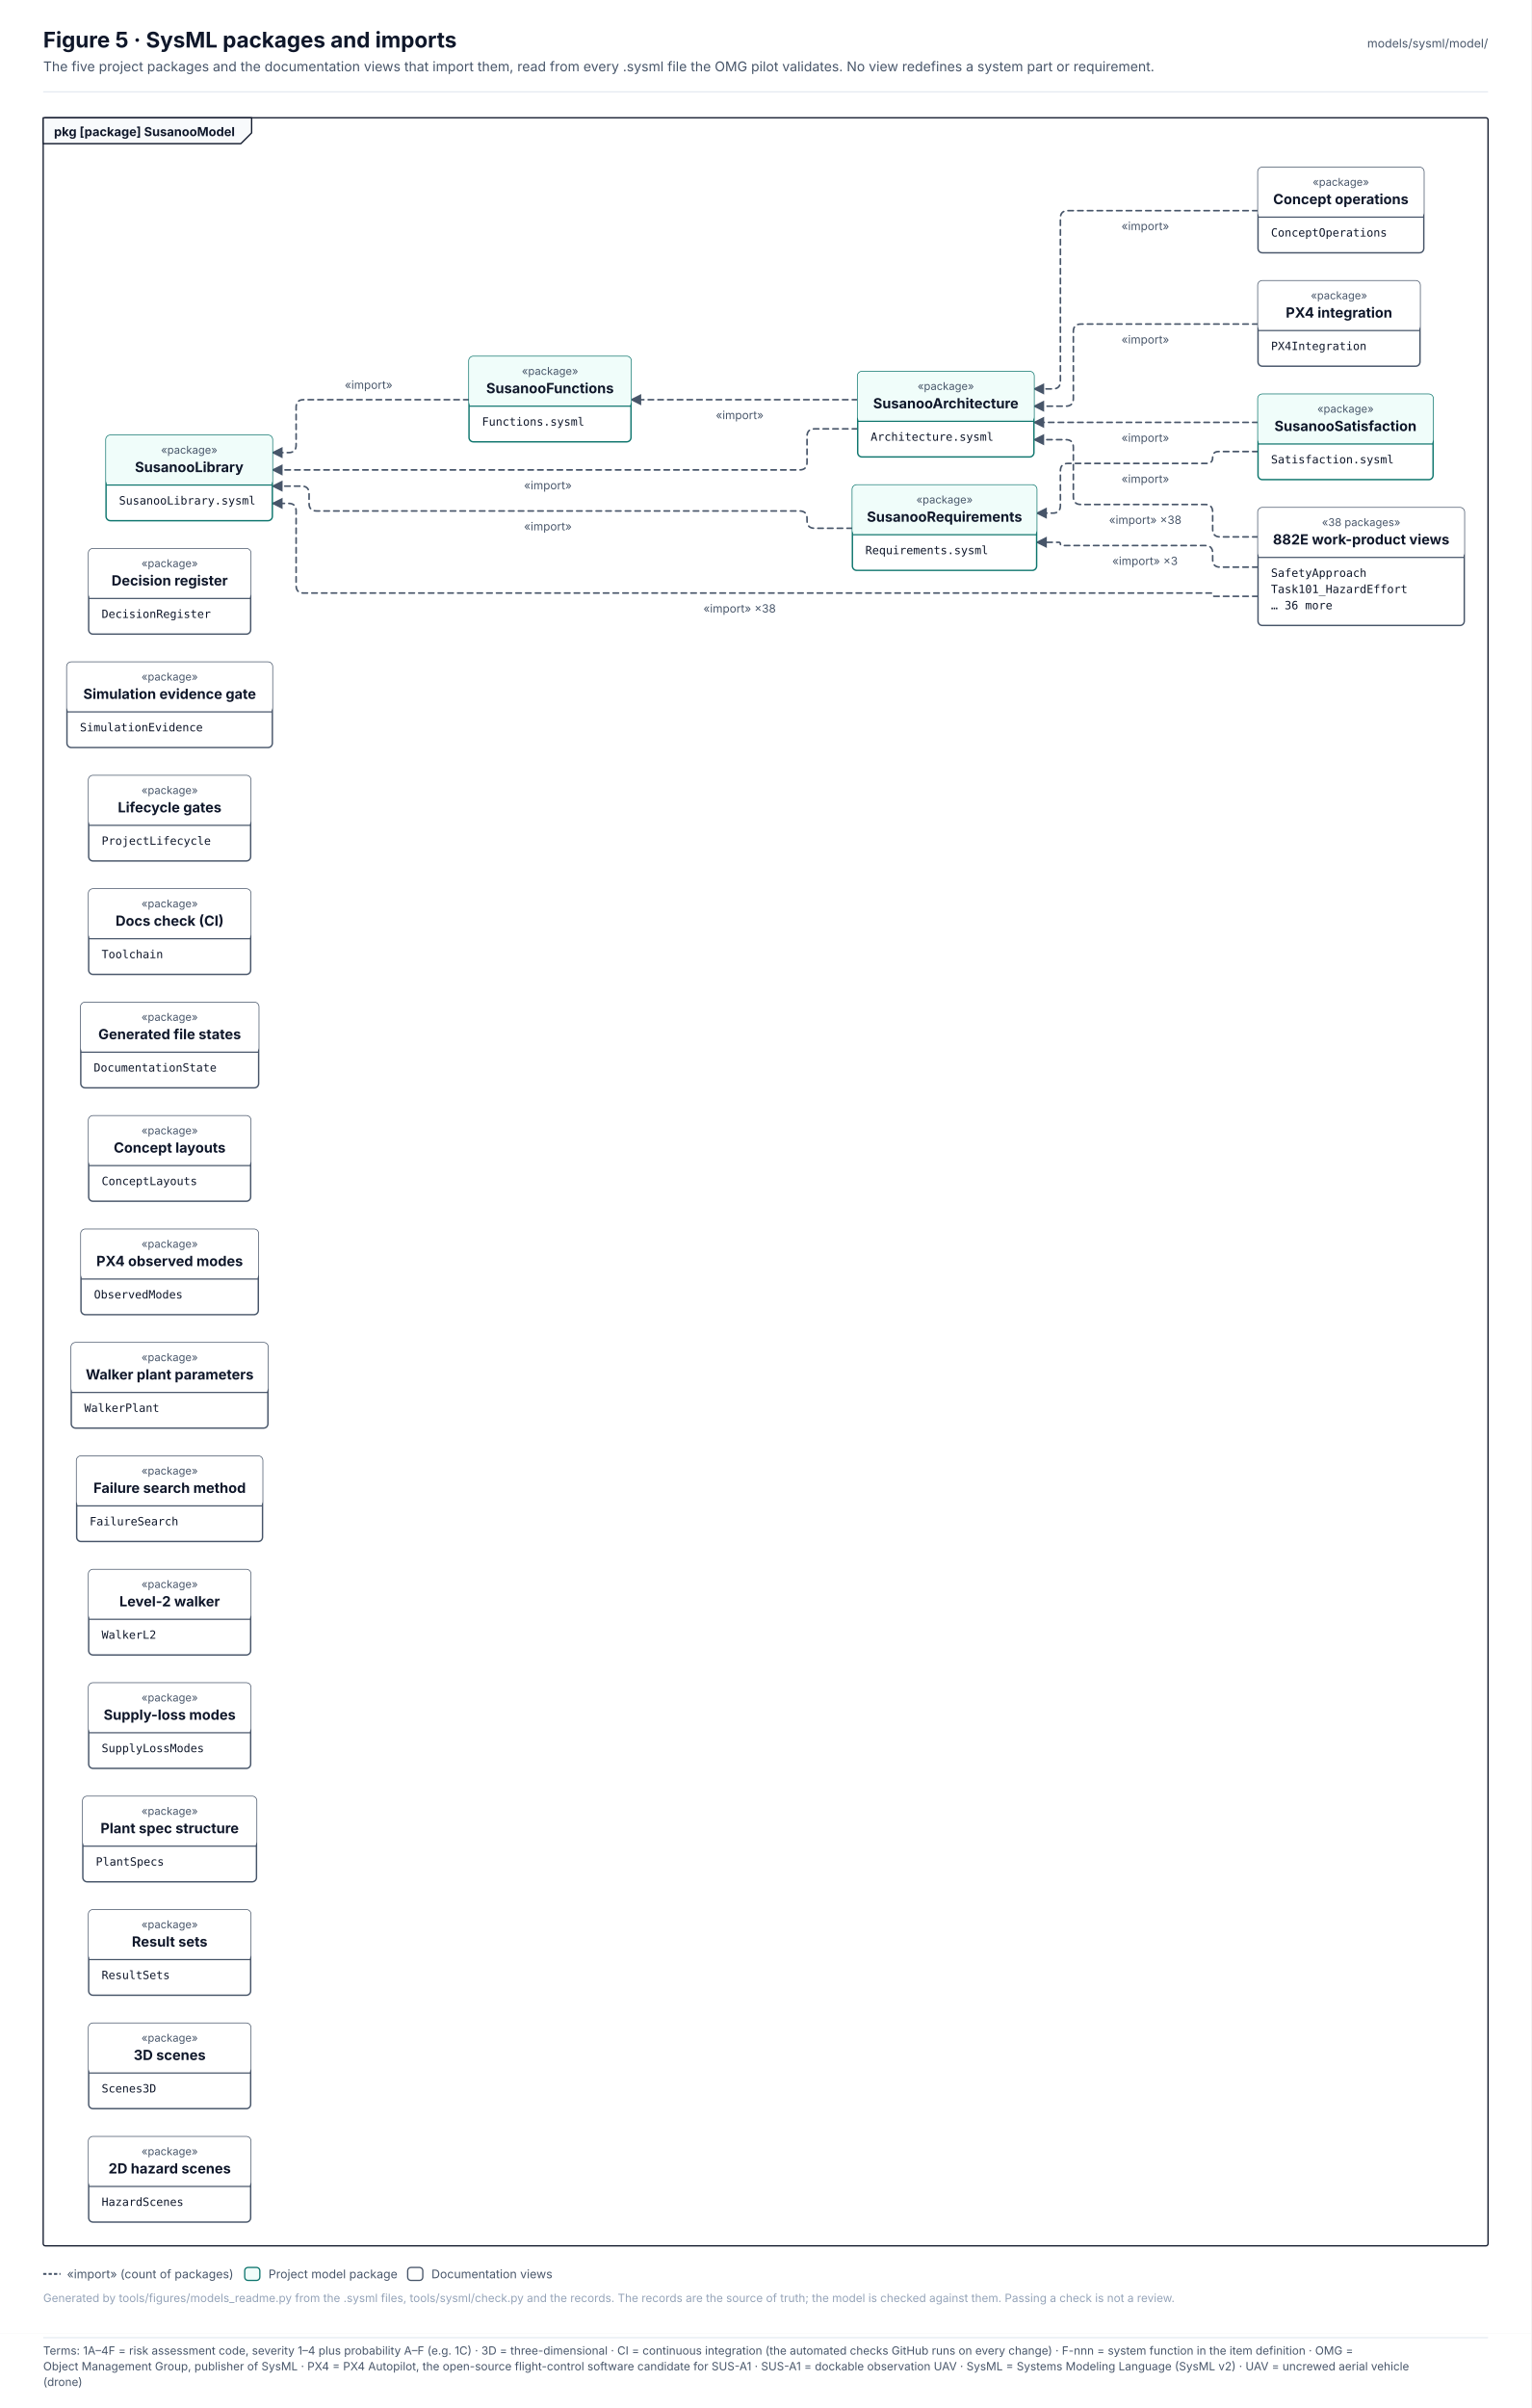
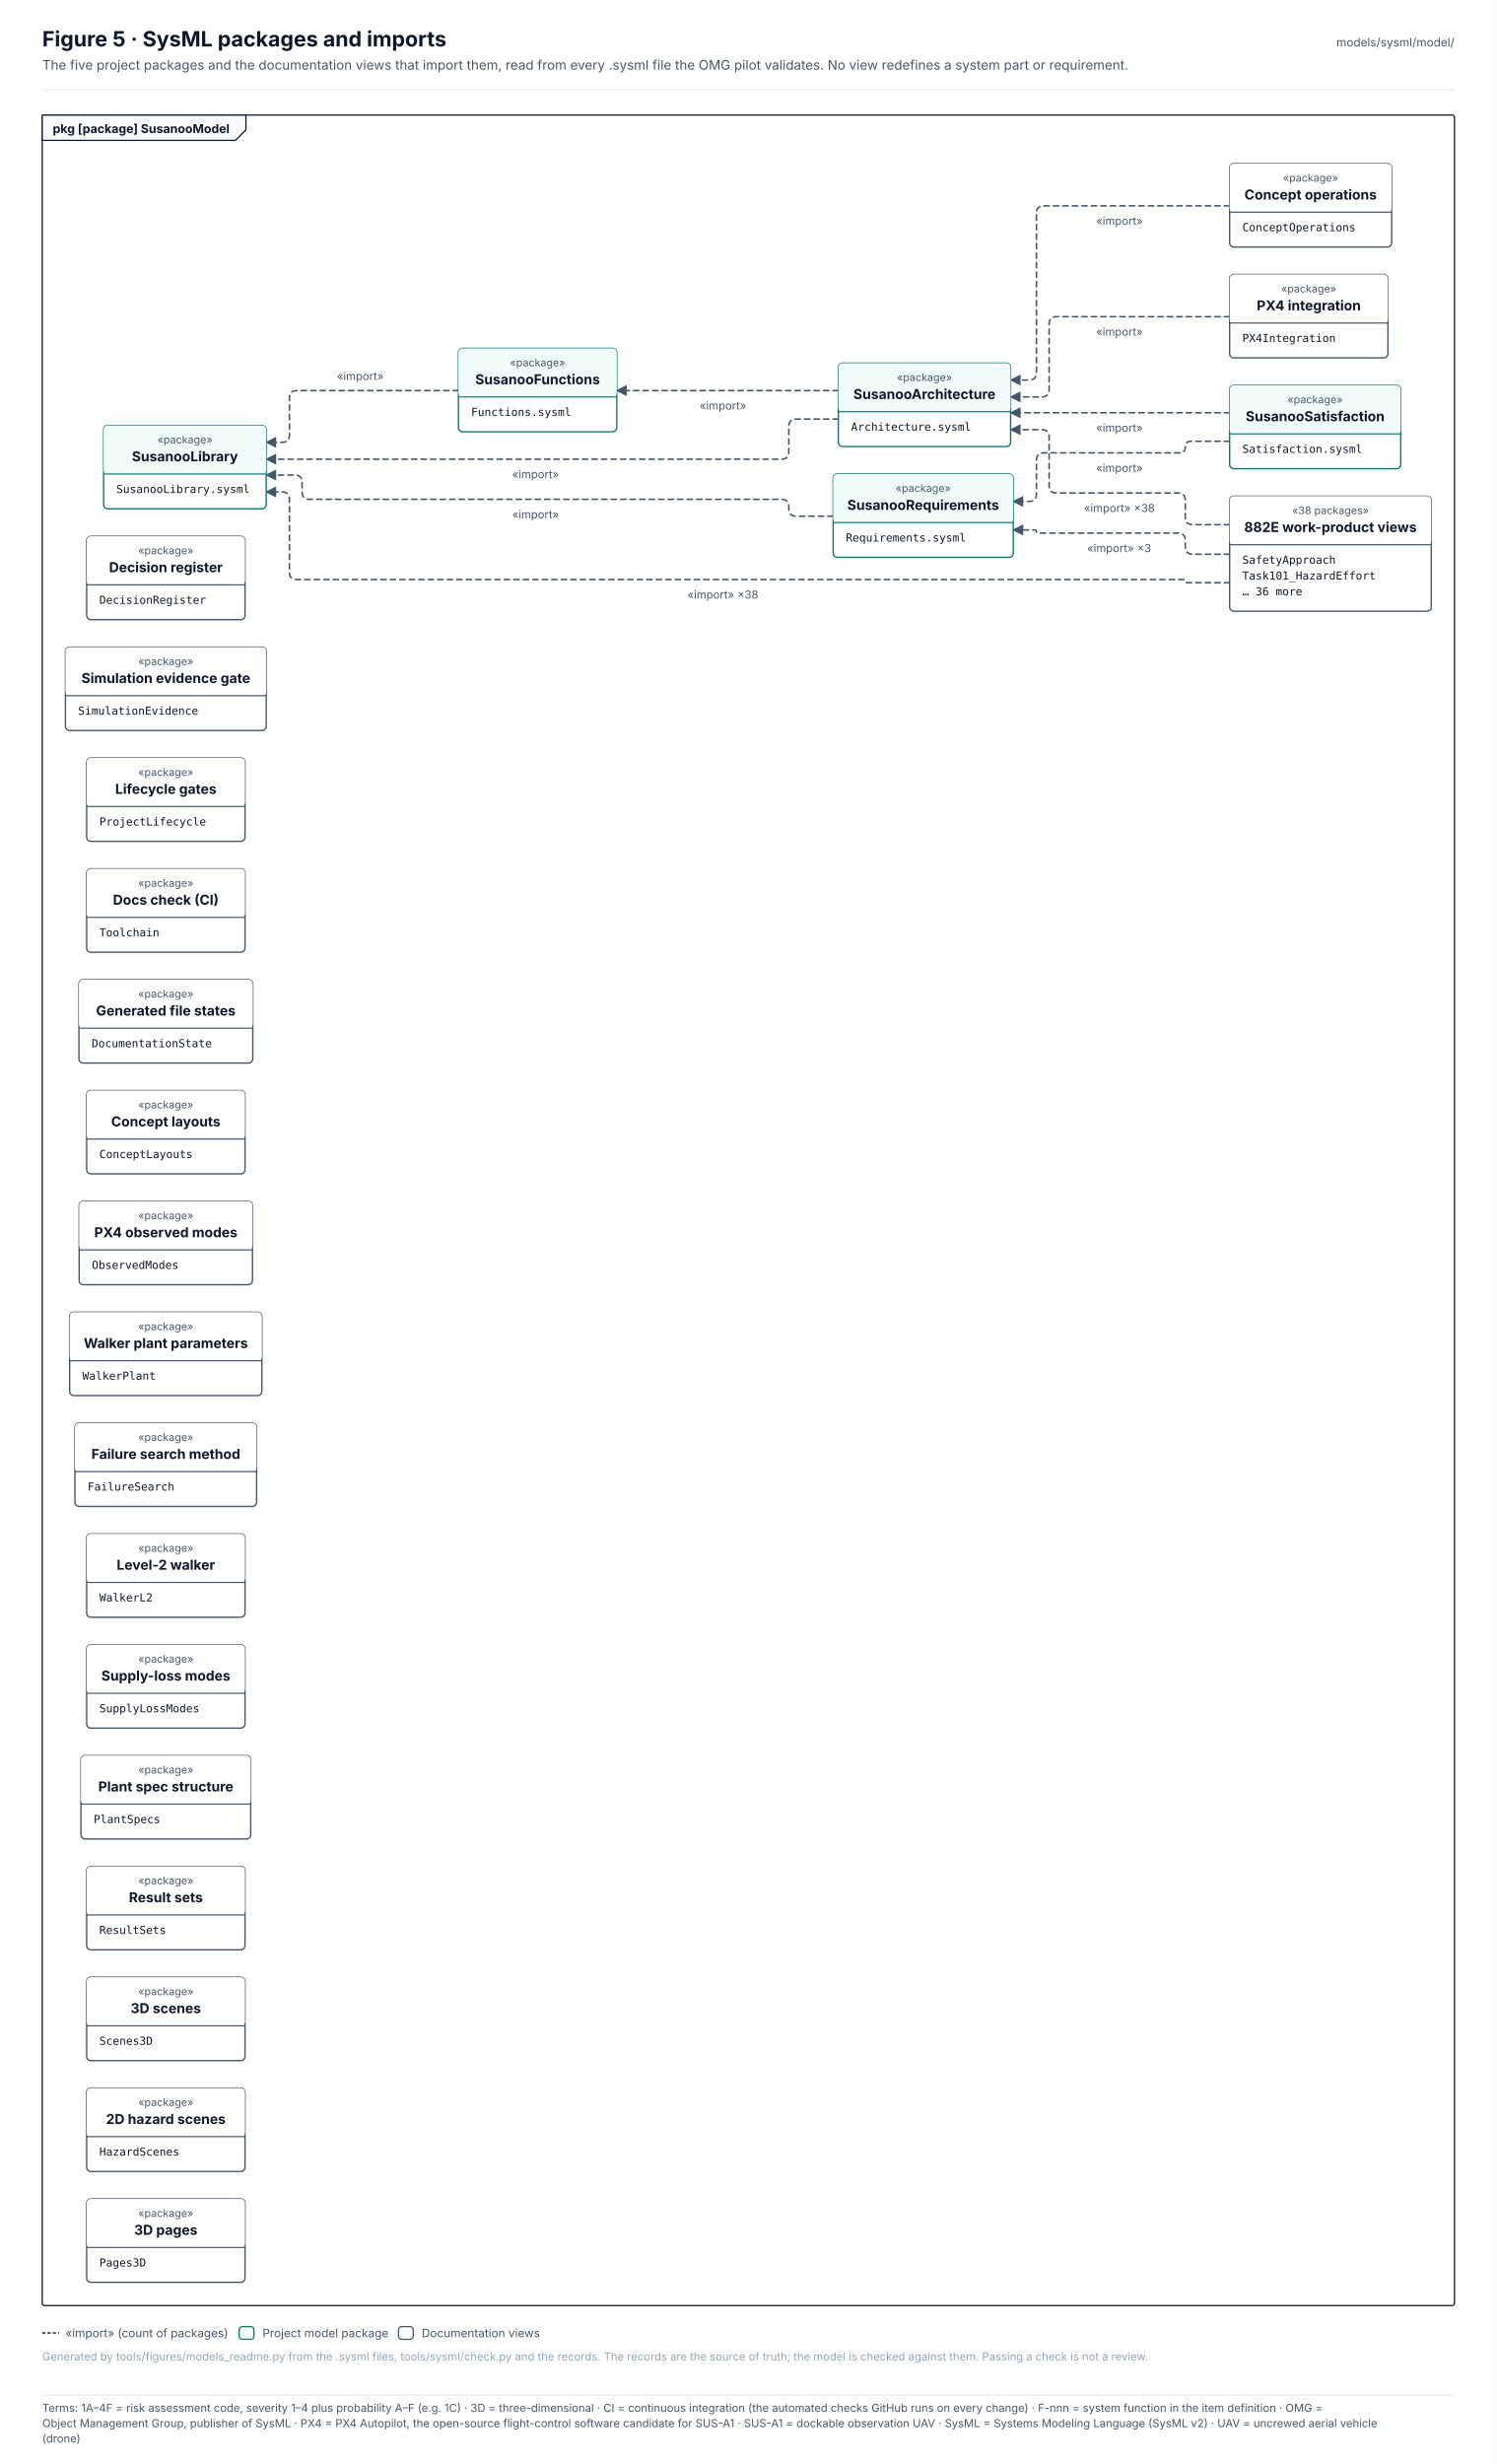
- <svg xmlns="http://www.w3.org/2000/svg" width="1417.9" height="2229.1" viewBox="0 0 1417.9 2229.1" font-family="Inter, 'Segoe UI', Helvetica, Arial, sans-serif" role="img">
+ <svg xmlns="http://www.w3.org/2000/svg" width="1417.9" height="2334.1" viewBox="0 0 1417.9 2334.1" font-family="Inter, 'Segoe UI', Helvetica, Arial, sans-serif" role="img">
  <defs>
    <pattern id="hatch" patternUnits="userSpaceOnUse" width="6" height="6" patternTransform="rotate(45)">
      <rect width="6" height="6" fill="#F1F5F9" />
      <line x1="0" y1="0" x2="0" y2="6" stroke="#E2E8F0" stroke-width="2" />
    </pattern>
    <marker id="arr-ink" viewBox="0 0 10 10" refX="9" refY="5" markerWidth="7" markerHeight="7" orient="auto-start-reverse">
      <path d="M0 0 L10 5 L0 10 z" fill="#475569" />
    </marker>
    <marker id="dia-ink" viewBox="0 0 16 10" refX="15" refY="5" markerWidth="12" markerHeight="8" orient="auto-start-reverse">
      <path d="M1 5 L8 1 L15 5 L8 9 z" fill="#475569" />
    </marker>
    <marker id="tri-ink" viewBox="0 0 12 12" refX="11" refY="6" markerWidth="10" markerHeight="10" orient="auto-start-reverse">
      <path d="M1 1 L11 6 L1 11 z" fill="#FFFFFF" stroke="#475569" stroke-width="1.2" />
    </marker>
    <marker id="arr-system" viewBox="0 0 10 10" refX="9" refY="5" markerWidth="7" markerHeight="7" orient="auto-start-reverse">
      <path d="M0 0 L10 5 L0 10 z" fill="#4F46E5" />
    </marker>
    <marker id="dia-system" viewBox="0 0 16 10" refX="15" refY="5" markerWidth="12" markerHeight="8" orient="auto-start-reverse">
      <path d="M1 5 L8 1 L15 5 L8 9 z" fill="#4F46E5" />
    </marker>
    <marker id="tri-system" viewBox="0 0 12 12" refX="11" refY="6" markerWidth="10" markerHeight="10" orient="auto-start-reverse">
      <path d="M1 1 L11 6 L1 11 z" fill="#FFFFFF" stroke="#4F46E5" stroke-width="1.2" />
    </marker>
    <marker id="arr-software" viewBox="0 0 10 10" refX="9" refY="5" markerWidth="7" markerHeight="7" orient="auto-start-reverse">
      <path d="M0 0 L10 5 L0 10 z" fill="#0F766E" />
    </marker>
    <marker id="dia-software" viewBox="0 0 16 10" refX="15" refY="5" markerWidth="12" markerHeight="8" orient="auto-start-reverse">
      <path d="M1 5 L8 1 L15 5 L8 9 z" fill="#0F766E" />
    </marker>
    <marker id="tri-software" viewBox="0 0 12 12" refX="11" refY="6" markerWidth="10" markerHeight="10" orient="auto-start-reverse">
      <path d="M1 1 L11 6 L1 11 z" fill="#FFFFFF" stroke="#0F766E" stroke-width="1.2" />
    </marker>
    <marker id="arr-safety" viewBox="0 0 10 10" refX="9" refY="5" markerWidth="7" markerHeight="7" orient="auto-start-reverse">
      <path d="M0 0 L10 5 L0 10 z" fill="#C2410C" />
    </marker>
    <marker id="dia-safety" viewBox="0 0 16 10" refX="15" refY="5" markerWidth="12" markerHeight="8" orient="auto-start-reverse">
      <path d="M1 5 L8 1 L15 5 L8 9 z" fill="#C2410C" />
    </marker>
    <marker id="tri-safety" viewBox="0 0 12 12" refX="11" refY="6" markerWidth="10" markerHeight="10" orient="auto-start-reverse">
      <path d="M1 1 L11 6 L1 11 z" fill="#FFFFFF" stroke="#C2410C" stroke-width="1.2" />
    </marker>
    <marker id="arr-interface" viewBox="0 0 10 10" refX="9" refY="5" markerWidth="7" markerHeight="7" orient="auto-start-reverse">
      <path d="M0 0 L10 5 L0 10 z" fill="#7C3AED" />
    </marker>
    <marker id="dia-interface" viewBox="0 0 16 10" refX="15" refY="5" markerWidth="12" markerHeight="8" orient="auto-start-reverse">
      <path d="M1 5 L8 1 L15 5 L8 9 z" fill="#7C3AED" />
    </marker>
    <marker id="tri-interface" viewBox="0 0 12 12" refX="11" refY="6" markerWidth="10" markerHeight="10" orient="auto-start-reverse">
      <path d="M1 1 L11 6 L1 11 z" fill="#FFFFFF" stroke="#7C3AED" stroke-width="1.2" />
    </marker>
    <marker id="arr-external" viewBox="0 0 10 10" refX="9" refY="5" markerWidth="7" markerHeight="7" orient="auto-start-reverse">
      <path d="M0 0 L10 5 L0 10 z" fill="#64748B" />
    </marker>
    <marker id="dia-external" viewBox="0 0 16 10" refX="15" refY="5" markerWidth="12" markerHeight="8" orient="auto-start-reverse">
      <path d="M1 5 L8 1 L15 5 L8 9 z" fill="#64748B" />
    </marker>
    <marker id="tri-external" viewBox="0 0 12 12" refX="11" refY="6" markerWidth="10" markerHeight="10" orient="auto-start-reverse">
      <path d="M1 1 L11 6 L1 11 z" fill="#FFFFFF" stroke="#64748B" stroke-width="1.2" />
    </marker>
    <marker id="arr-work" viewBox="0 0 10 10" refX="9" refY="5" markerWidth="7" markerHeight="7" orient="auto-start-reverse">
      <path d="M0 0 L10 5 L0 10 z" fill="#475569" />
    </marker>
    <marker id="dia-work" viewBox="0 0 16 10" refX="15" refY="5" markerWidth="12" markerHeight="8" orient="auto-start-reverse">
      <path d="M1 5 L8 1 L15 5 L8 9 z" fill="#475569" />
    </marker>
    <marker id="tri-work" viewBox="0 0 12 12" refX="11" refY="6" markerWidth="10" markerHeight="10" orient="auto-start-reverse">
      <path d="M1 1 L11 6 L1 11 z" fill="#FFFFFF" stroke="#475569" stroke-width="1.2" />
    </marker>
    <marker id="arr-muted" viewBox="0 0 10 10" refX="9" refY="5" markerWidth="7" markerHeight="7" orient="auto-start-reverse">
      <path d="M0 0 L10 5 L0 10 z" fill="#94A3B8" />
    </marker>
    <marker id="dia-muted" viewBox="0 0 16 10" refX="15" refY="5" markerWidth="12" markerHeight="8" orient="auto-start-reverse">
      <path d="M1 5 L8 1 L15 5 L8 9 z" fill="#94A3B8" />
    </marker>
    <marker id="tri-muted" viewBox="0 0 12 12" refX="11" refY="6" markerWidth="10" markerHeight="10" orient="auto-start-reverse">
      <path d="M1 1 L11 6 L1 11 z" fill="#FFFFFF" stroke="#94A3B8" stroke-width="1.2" />
    </marker>
    <marker id="arr-current" viewBox="0 0 10 10" refX="9" refY="5" markerWidth="7" markerHeight="7" orient="auto-start-reverse">
      <path d="M0 0 L10 5 L0 10 z" fill="#0F172A" />
    </marker>
    <marker id="dia-current" viewBox="0 0 16 10" refX="15" refY="5" markerWidth="12" markerHeight="8" orient="auto-start-reverse">
      <path d="M1 5 L8 1 L15 5 L8 9 z" fill="#0F172A" />
    </marker>
    <marker id="tri-current" viewBox="0 0 12 12" refX="11" refY="6" markerWidth="10" markerHeight="10" orient="auto-start-reverse">
      <path d="M1 1 L11 6 L1 11 z" fill="#FFFFFF" stroke="#0F172A" stroke-width="1.2" />
    </marker>
    <marker id="arr-ok" viewBox="0 0 10 10" refX="9" refY="5" markerWidth="7" markerHeight="7" orient="auto-start-reverse">
      <path d="M0 0 L10 5 L0 10 z" fill="#2E9E6A" />
    </marker>
    <marker id="dia-ok" viewBox="0 0 16 10" refX="15" refY="5" markerWidth="12" markerHeight="8" orient="auto-start-reverse">
      <path d="M1 5 L8 1 L15 5 L8 9 z" fill="#2E9E6A" />
    </marker>
    <marker id="tri-ok" viewBox="0 0 12 12" refX="11" refY="6" markerWidth="10" markerHeight="10" orient="auto-start-reverse">
      <path d="M1 1 L11 6 L1 11 z" fill="#FFFFFF" stroke="#2E9E6A" stroke-width="1.2" />
    </marker>
    <marker id="arr-amber" viewBox="0 0 10 10" refX="9" refY="5" markerWidth="7" markerHeight="7" orient="auto-start-reverse">
      <path d="M0 0 L10 5 L0 10 z" fill="#D97706" />
    </marker>
    <marker id="dia-amber" viewBox="0 0 16 10" refX="15" refY="5" markerWidth="12" markerHeight="8" orient="auto-start-reverse">
      <path d="M1 5 L8 1 L15 5 L8 9 z" fill="#D97706" />
    </marker>
    <marker id="tri-amber" viewBox="0 0 12 12" refX="11" refY="6" markerWidth="10" markerHeight="10" orient="auto-start-reverse">
      <path d="M1 1 L11 6 L1 11 z" fill="#FFFFFF" stroke="#D97706" stroke-width="1.2" />
    </marker>
    <marker id="arr-red" viewBox="0 0 10 10" refX="9" refY="5" markerWidth="7" markerHeight="7" orient="auto-start-reverse">
      <path d="M0 0 L10 5 L0 10 z" fill="#D2553F" />
    </marker>
    <marker id="dia-red" viewBox="0 0 16 10" refX="15" refY="5" markerWidth="12" markerHeight="8" orient="auto-start-reverse">
      <path d="M1 5 L8 1 L15 5 L8 9 z" fill="#D2553F" />
    </marker>
    <marker id="tri-red" viewBox="0 0 12 12" refX="11" refY="6" markerWidth="10" markerHeight="10" orient="auto-start-reverse">
      <path d="M1 1 L11 6 L1 11 z" fill="#FFFFFF" stroke="#D2553F" stroke-width="1.2" />
    </marker>
  </defs>
-   <rect x="0" y="0" width="1417.9" height="2160" rx="0" fill="#FFFFFF" stroke="none" stroke-width="0" />
+   <rect x="0" y="0" width="1417.9" height="2265" rx="0" fill="#FFFFFF" stroke="none" stroke-width="0" />
  <text x="40" y="44" font-size="20" fill="#0F172A" font-weight="700">Figure 5 · SysML packages and imports</text>
  <text x="40" y="66" font-size="12.5" fill="#475569">The five project packages and the documentation views that import them, read from every .sysml file the OMG pilot validates. No view redefines a system part or requirement.</text>
  <text x="1377.9" y="44" font-size="11" fill="#475569" text-anchor="end">models/sysml/model/</text>
  <line x1="40" y1="85" x2="1377.9" y2="85" stroke="#E2E8F0" stroke-width="1" />
-   <rect x="40" y="109" width="1337.9" height="1970" rx="2" fill="none" stroke="#0F172A" stroke-width="1.2" />
+   <rect x="40" y="109" width="1337.9" height="2075" rx="2" fill="none" stroke="#0F172A" stroke-width="1.2" />
  <path d="M40 109 L233 109 L233 123 L223 133 L40 133 Z" stroke="#0F172A" stroke-width="1.2" fill="#F8FAFC" stroke-linejoin="round" stroke-linecap="round" />
  <text x="50" y="126" font-size="11.5" fill="#0F172A" font-weight="700">pkg [package] SusanooModel</text>
  <g transform="translate(56 149)">
    <path d="M378.3 221 L225.2 221 Q218.2 221 218.2 228 L218.2 263 Q218.2 270 211.2 270 L196.2 270" stroke="#475569" stroke-width="1.5" fill="none" stroke-dasharray="5 4" stroke-linejoin="round" stroke-linecap="round" marker-end="url(#arr-ink)" />
    <path d="M738.2 221 L528.3 221" stroke="#475569" stroke-width="1.5" fill="none" stroke-dasharray="5 4" stroke-linejoin="round" stroke-linecap="round" marker-end="url(#arr-ink)" />
    <path d="M738.2 248 L698.3 248 Q691.3 248 691.3 255 L691.3 279 Q691.3 286 684.3 286 L196.2 286" stroke="#475569" stroke-width="1.5" fill="none" stroke-dasharray="5 4" stroke-linejoin="round" stroke-linecap="round" marker-end="url(#arr-ink)" />
    <path d="M733.3 340 L698.3 340 Q691.3 340 691.3 333 L691.3 331 Q691.3 324 684.3 324 L237.2 324 Q230.2 324 230.2 317 L230.2 308 Q230.2 301 223.2 301 L196.2 301" stroke="#475569" stroke-width="1.5" fill="none" stroke-dasharray="5 4" stroke-linejoin="round" stroke-linecap="round" marker-end="url(#arr-ink)" />
    <path d="M1108.9 242 L901.4 242" stroke="#475569" stroke-width="1.5" fill="none" stroke-dasharray="5 4" stroke-linejoin="round" stroke-linecap="round" marker-end="url(#arr-ink)" />
    <path d="M1108.9 269 L1072.4 269 Q1066.9 269 1066.9 274.5 L1066.9 274.5 Q1066.9 280 1061.4 280 L932.9 280 Q925.9 280 925.9 287 L925.9 319 Q925.9 326 918.9 326 L903.9 326" stroke="#475569" stroke-width="1.5" fill="none" stroke-dasharray="5 4" stroke-linejoin="round" stroke-linecap="round" marker-end="url(#arr-ink)" />
    <path d="M1108.9 46 L932.9 46 Q925.9 46 925.9 53 L925.9 204 Q925.9 211 918.9 211 L901.4 211" stroke="#475569" stroke-width="1.5" fill="none" stroke-dasharray="5 4" stroke-linejoin="round" stroke-linecap="round" marker-end="url(#arr-ink)" />
    <path d="M1108.9 151 L944.9 151 Q937.9 151 937.9 158 L937.9 220 Q937.9 227 930.9 227 L901.4 227" stroke="#475569" stroke-width="1.5" fill="none" stroke-dasharray="5 4" stroke-linejoin="round" stroke-linecap="round" marker-end="url(#arr-ink)" />
    <path d="M1108.9 348 L1073.9 348 Q1066.9 348 1066.9 341 L1066.9 325 Q1066.9 318 1059.9 318 L944.9 318 Q937.9 318 937.9 311 L937.9 265 Q937.9 258 930.9 258 L901.4 258" stroke="#475569" stroke-width="1.5" fill="none" stroke-dasharray="5 4" stroke-linejoin="round" stroke-linecap="round" marker-end="url(#arr-ink)" />
    <path d="M1108.9 403 L1068.4 403 Q1066.9 403 1066.9 401.5 L1066.9 401.5 Q1066.9 400 1065.4 400 L225.2 400 Q218.2 400 218.2 393 L218.2 324 Q218.2 317 211.2 317 L196.2 317" stroke="#475569" stroke-width="1.5" fill="none" stroke-dasharray="5 4" stroke-linejoin="round" stroke-linecap="round" marker-end="url(#arr-ink)" />
    <path d="M1108.9 376 L1073.9 376 Q1066.9 376 1066.9 369 L1066.9 363 Q1066.9 356 1059.9 356 L927.4 356 Q925.9 356 925.9 354.5 L925.9 354.5 Q925.9 353 924.4 353 L903.9 353" stroke="#475569" stroke-width="1.5" fill="none" stroke-dasharray="5 4" stroke-linejoin="round" stroke-linecap="round" marker-end="url(#arr-ink)" />
    <rect x="42.2" y="254" width="154" height="79" rx="4" fill="#FFFFFF" stroke="#0F766E" stroke-width="1.3" />
    <rect x="42.2" y="254" width="154" height="46" rx="4" fill="#F0FDFA" stroke="none" stroke-width="0" />
    <line x1="42.2" y1="300" x2="196.2" y2="300" stroke="#0F766E" stroke-width="1.1" />
    <text x="119.2" y="271" font-size="10" fill="#475569" text-anchor="middle">«package»</text>
    <text x="119.2" y="288" font-size="13" fill="#0F172A" font-weight="700" text-anchor="middle">SusanooLibrary</text>
    <text x="54.2" y="318" font-size="10.5" fill="#0F172A" font-family="'JetBrains Mono', 'SFMono-Regular', Menlo, Consolas, monospace">SusanooLibrary.sysml</text>
    <rect x="378.3" y="181" width="150" height="79" rx="4" fill="#FFFFFF" stroke="#0F766E" stroke-width="1.3" />
    <rect x="378.3" y="181" width="150" height="46" rx="4" fill="#F0FDFA" stroke="none" stroke-width="0" />
    <line x1="378.3" y1="227" x2="528.3" y2="227" stroke="#0F766E" stroke-width="1.1" />
    <text x="453.3" y="198" font-size="10" fill="#475569" text-anchor="middle">«package»</text>
    <text x="453.3" y="215" font-size="13" fill="#0F172A" font-weight="700" text-anchor="middle">SusanooFunctions</text>
    <text x="390.3" y="245" font-size="10.5" fill="#0F172A" font-family="'JetBrains Mono', 'SFMono-Regular', Menlo, Consolas, monospace">Functions.sysml</text>
    <rect x="738.2" y="195" width="163.2" height="79" rx="4" fill="#FFFFFF" stroke="#0F766E" stroke-width="1.3" />
    <rect x="738.2" y="195" width="163.2" height="46" rx="4" fill="#F0FDFA" stroke="none" stroke-width="0" />
    <line x1="738.2" y1="241" x2="901.4" y2="241" stroke="#0F766E" stroke-width="1.1" />
    <text x="819.8" y="212" font-size="10" fill="#475569" text-anchor="middle">«package»</text>
    <text x="819.8" y="229" font-size="13" fill="#0F172A" font-weight="700" text-anchor="middle">SusanooArchitecture</text>
    <text x="750.2" y="259" font-size="10.5" fill="#0F172A" font-family="'JetBrains Mono', 'SFMono-Regular', Menlo, Consolas, monospace">Architecture.sysml</text>
    <rect x="733.3" y="300" width="170.6" height="79" rx="4" fill="#FFFFFF" stroke="#0F766E" stroke-width="1.3" />
    <rect x="733.3" y="300" width="170.6" height="46" rx="4" fill="#F0FDFA" stroke="none" stroke-width="0" />
    <line x1="733.3" y1="346" x2="903.9" y2="346" stroke="#0F766E" stroke-width="1.1" />
    <text x="818.6" y="317" font-size="10" fill="#475569" text-anchor="middle">«package»</text>
    <text x="818.6" y="334" font-size="13" fill="#0F172A" font-weight="700" text-anchor="middle">SusanooRequirements</text>
    <text x="745.3" y="364" font-size="10.5" fill="#0F172A" font-family="'JetBrains Mono', 'SFMono-Regular', Menlo, Consolas, monospace">Requirements.sysml</text>
    <rect x="1108.9" y="216" width="162.1" height="79" rx="4" fill="#FFFFFF" stroke="#0F766E" stroke-width="1.3" />
    <rect x="1108.9" y="216" width="162.1" height="46" rx="4" fill="#F0FDFA" stroke="none" stroke-width="0" />
    <line x1="1108.9" y1="262" x2="1271" y2="262" stroke="#0F766E" stroke-width="1.1" />
    <text x="1189.9" y="233" font-size="10" fill="#475569" text-anchor="middle">«package»</text>
    <text x="1189.9" y="250" font-size="13" fill="#0F172A" font-weight="700" text-anchor="middle">SusanooSatisfaction</text>
    <text x="1120.9" y="280" font-size="10.5" fill="#0F172A" font-family="'JetBrains Mono', 'SFMono-Regular', Menlo, Consolas, monospace">Satisfaction.sysml</text>
    <rect x="1108.9" y="6" width="153.5" height="79" rx="4" fill="#FFFFFF" stroke="#475569" stroke-width="1.3" />
    <rect x="1108.9" y="6" width="153.5" height="46" rx="4" fill="#FFFFFF" stroke="none" stroke-width="0" />
    <line x1="1108.9" y1="52" x2="1262.4" y2="52" stroke="#475569" stroke-width="1.1" />
    <text x="1185.6" y="23" font-size="10" fill="#475569" text-anchor="middle">«package»</text>
    <text x="1185.6" y="40" font-size="13" fill="#0F172A" font-weight="700" text-anchor="middle">Concept operations</text>
    <text x="1120.9" y="70" font-size="10.5" fill="#0F172A" font-family="'JetBrains Mono', 'SFMono-Regular', Menlo, Consolas, monospace">ConceptOperations</text>
    <rect x="1108.9" y="111" width="150" height="79" rx="4" fill="#FFFFFF" stroke="#475569" stroke-width="1.3" />
    <rect x="1108.9" y="111" width="150" height="46" rx="4" fill="#FFFFFF" stroke="none" stroke-width="0" />
    <line x1="1108.9" y1="157" x2="1258.9" y2="157" stroke="#475569" stroke-width="1.1" />
    <text x="1183.9" y="128" font-size="10" fill="#475569" text-anchor="middle">«package»</text>
    <text x="1183.9" y="145" font-size="13" fill="#0F172A" font-weight="700" text-anchor="middle">PX4 integration</text>
    <text x="1120.9" y="175" font-size="10.5" fill="#0F172A" font-family="'JetBrains Mono', 'SFMono-Regular', Menlo, Consolas, monospace">PX4Integration</text>
    <rect x="26.1" y="359" width="150" height="79" rx="4" fill="#FFFFFF" stroke="#475569" stroke-width="1.3" />
    <rect x="26.1" y="359" width="150" height="46" rx="4" fill="#FFFFFF" stroke="none" stroke-width="0" />
    <line x1="26.1" y1="405" x2="176.1" y2="405" stroke="#475569" stroke-width="1.1" />
    <text x="101.1" y="376" font-size="10" fill="#475569" text-anchor="middle">«package»</text>
    <text x="101.1" y="393" font-size="13" fill="#0F172A" font-weight="700" text-anchor="middle">Decision register</text>
    <text x="38.1" y="423" font-size="10.5" fill="#0F172A" font-family="'JetBrains Mono', 'SFMono-Regular', Menlo, Consolas, monospace">DecisionRegister</text>
    <rect x="6" y="464" width="190.2" height="79" rx="4" fill="#FFFFFF" stroke="#475569" stroke-width="1.3" />
    <rect x="6" y="464" width="190.2" height="46" rx="4" fill="#FFFFFF" stroke="none" stroke-width="0" />
    <line x1="6" y1="510" x2="196.2" y2="510" stroke="#475569" stroke-width="1.1" />
    <text x="101.1" y="481" font-size="10" fill="#475569" text-anchor="middle">«package»</text>
    <text x="101.1" y="498" font-size="13" fill="#0F172A" font-weight="700" text-anchor="middle">Simulation evidence gate</text>
    <text x="18" y="528" font-size="10.5" fill="#0F172A" font-family="'JetBrains Mono', 'SFMono-Regular', Menlo, Consolas, monospace">SimulationEvidence</text>
    <rect x="26.1" y="569" width="150" height="79" rx="4" fill="#FFFFFF" stroke="#475569" stroke-width="1.3" />
    <rect x="26.1" y="569" width="150" height="46" rx="4" fill="#FFFFFF" stroke="none" stroke-width="0" />
    <line x1="26.1" y1="615" x2="176.1" y2="615" stroke="#475569" stroke-width="1.1" />
    <text x="101.1" y="586" font-size="10" fill="#475569" text-anchor="middle">«package»</text>
    <text x="101.1" y="603" font-size="13" fill="#0F172A" font-weight="700" text-anchor="middle">Lifecycle gates</text>
    <text x="38.1" y="633" font-size="10.5" fill="#0F172A" font-family="'JetBrains Mono', 'SFMono-Regular', Menlo, Consolas, monospace">ProjectLifecycle</text>
    <rect x="26.1" y="674" width="150" height="79" rx="4" fill="#FFFFFF" stroke="#475569" stroke-width="1.3" />
    <rect x="26.1" y="674" width="150" height="46" rx="4" fill="#FFFFFF" stroke="none" stroke-width="0" />
    <line x1="26.1" y1="720" x2="176.1" y2="720" stroke="#475569" stroke-width="1.1" />
    <text x="101.1" y="691" font-size="10" fill="#475569" text-anchor="middle">«package»</text>
    <text x="101.1" y="708" font-size="13" fill="#0F172A" font-weight="700" text-anchor="middle">Docs check (CI)</text>
    <text x="38.1" y="738" font-size="10.5" fill="#0F172A" font-family="'JetBrains Mono', 'SFMono-Regular', Menlo, Consolas, monospace">Toolchain</text>
    <rect x="18.8" y="779" width="164.7" height="79" rx="4" fill="#FFFFFF" stroke="#475569" stroke-width="1.3" />
    <rect x="18.8" y="779" width="164.7" height="46" rx="4" fill="#FFFFFF" stroke="none" stroke-width="0" />
    <line x1="18.8" y1="825" x2="183.5" y2="825" stroke="#475569" stroke-width="1.1" />
    <text x="101.1" y="796" font-size="10" fill="#475569" text-anchor="middle">«package»</text>
    <text x="101.1" y="813" font-size="13" fill="#0F172A" font-weight="700" text-anchor="middle">Generated file states</text>
    <text x="30.8" y="843" font-size="10.5" fill="#0F172A" font-family="'JetBrains Mono', 'SFMono-Regular', Menlo, Consolas, monospace">DocumentationState</text>
    <rect x="26.1" y="884" width="150" height="79" rx="4" fill="#FFFFFF" stroke="#475569" stroke-width="1.3" />
    <rect x="26.1" y="884" width="150" height="46" rx="4" fill="#FFFFFF" stroke="none" stroke-width="0" />
    <line x1="26.1" y1="930" x2="176.1" y2="930" stroke="#475569" stroke-width="1.1" />
    <text x="101.1" y="901" font-size="10" fill="#475569" text-anchor="middle">«package»</text>
    <text x="101.1" y="918" font-size="13" fill="#0F172A" font-weight="700" text-anchor="middle">Concept layouts</text>
    <text x="38.1" y="948" font-size="10.5" fill="#0F172A" font-family="'JetBrains Mono', 'SFMono-Regular', Menlo, Consolas, monospace">ConceptLayouts</text>
    <rect x="19" y="989" width="164.2" height="79" rx="4" fill="#FFFFFF" stroke="#475569" stroke-width="1.3" />
    <rect x="19" y="989" width="164.2" height="46" rx="4" fill="#FFFFFF" stroke="none" stroke-width="0" />
    <line x1="19" y1="1035" x2="183.2" y2="1035" stroke="#475569" stroke-width="1.1" />
    <text x="101.1" y="1006" font-size="10" fill="#475569" text-anchor="middle">«package»</text>
    <text x="101.1" y="1023" font-size="13" fill="#0F172A" font-weight="700" text-anchor="middle">PX4 observed modes</text>
    <text x="31" y="1053" font-size="10.5" fill="#0F172A" font-family="'JetBrains Mono', 'SFMono-Regular', Menlo, Consolas, monospace">ObservedModes</text>
    <rect x="10" y="1094" width="182.1" height="79" rx="4" fill="#FFFFFF" stroke="#475569" stroke-width="1.3" />
    <rect x="10" y="1094" width="182.1" height="46" rx="4" fill="#FFFFFF" stroke="none" stroke-width="0" />
    <line x1="10" y1="1140" x2="192.2" y2="1140" stroke="#475569" stroke-width="1.1" />
    <text x="101.1" y="1111" font-size="10" fill="#475569" text-anchor="middle">«package»</text>
    <text x="101.1" y="1128" font-size="13" fill="#0F172A" font-weight="700" text-anchor="middle">Walker plant parameters</text>
    <text x="22" y="1158" font-size="10.5" fill="#0F172A" font-family="'JetBrains Mono', 'SFMono-Regular', Menlo, Consolas, monospace">WalkerPlant</text>
    <rect x="15" y="1199" width="172.1" height="79" rx="4" fill="#FFFFFF" stroke="#475569" stroke-width="1.3" />
    <rect x="15" y="1199" width="172.1" height="46" rx="4" fill="#FFFFFF" stroke="none" stroke-width="0" />
    <line x1="15" y1="1245" x2="187.2" y2="1245" stroke="#475569" stroke-width="1.1" />
    <text x="101.1" y="1216" font-size="10" fill="#475569" text-anchor="middle">«package»</text>
    <text x="101.1" y="1233" font-size="13" fill="#0F172A" font-weight="700" text-anchor="middle">Failure search method</text>
    <text x="27" y="1263" font-size="10.5" fill="#0F172A" font-family="'JetBrains Mono', 'SFMono-Regular', Menlo, Consolas, monospace">FailureSearch</text>
    <rect x="26.1" y="1304" width="150" height="79" rx="4" fill="#FFFFFF" stroke="#475569" stroke-width="1.3" />
    <rect x="26.1" y="1304" width="150" height="46" rx="4" fill="#FFFFFF" stroke="none" stroke-width="0" />
    <line x1="26.1" y1="1350" x2="176.1" y2="1350" stroke="#475569" stroke-width="1.1" />
    <text x="101.1" y="1321" font-size="10" fill="#475569" text-anchor="middle">«package»</text>
    <text x="101.1" y="1338" font-size="13" fill="#0F172A" font-weight="700" text-anchor="middle">Level-2 walker</text>
    <text x="38.1" y="1368" font-size="10.5" fill="#0F172A" font-family="'JetBrains Mono', 'SFMono-Regular', Menlo, Consolas, monospace">WalkerL2</text>
    <rect x="26.1" y="1409" width="150" height="79" rx="4" fill="#FFFFFF" stroke="#475569" stroke-width="1.3" />
    <rect x="26.1" y="1409" width="150" height="46" rx="4" fill="#FFFFFF" stroke="none" stroke-width="0" />
    <line x1="26.1" y1="1455" x2="176.1" y2="1455" stroke="#475569" stroke-width="1.1" />
    <text x="101.1" y="1426" font-size="10" fill="#475569" text-anchor="middle">«package»</text>
    <text x="101.1" y="1443" font-size="13" fill="#0F172A" font-weight="700" text-anchor="middle">Supply-loss modes</text>
    <text x="38.1" y="1473" font-size="10.5" fill="#0F172A" font-family="'JetBrains Mono', 'SFMono-Regular', Menlo, Consolas, monospace">SupplyLossModes</text>
    <rect x="20.7" y="1514" width="160.8" height="79" rx="4" fill="#FFFFFF" stroke="#475569" stroke-width="1.3" />
    <rect x="20.7" y="1514" width="160.8" height="46" rx="4" fill="#FFFFFF" stroke="none" stroke-width="0" />
    <line x1="20.7" y1="1560" x2="181.5" y2="1560" stroke="#475569" stroke-width="1.1" />
    <text x="101.1" y="1531" font-size="10" fill="#475569" text-anchor="middle">«package»</text>
    <text x="101.1" y="1548" font-size="13" fill="#0F172A" font-weight="700" text-anchor="middle">Plant spec structure</text>
    <text x="32.7" y="1578" font-size="10.5" fill="#0F172A" font-family="'JetBrains Mono', 'SFMono-Regular', Menlo, Consolas, monospace">PlantSpecs</text>
    <rect x="26.1" y="1619" width="150" height="79" rx="4" fill="#FFFFFF" stroke="#475569" stroke-width="1.3" />
    <rect x="26.1" y="1619" width="150" height="46" rx="4" fill="#FFFFFF" stroke="none" stroke-width="0" />
    <line x1="26.1" y1="1665" x2="176.1" y2="1665" stroke="#475569" stroke-width="1.1" />
    <text x="101.1" y="1636" font-size="10" fill="#475569" text-anchor="middle">«package»</text>
    <text x="101.1" y="1653" font-size="13" fill="#0F172A" font-weight="700" text-anchor="middle">Result sets</text>
    <text x="38.1" y="1683" font-size="10.5" fill="#0F172A" font-family="'JetBrains Mono', 'SFMono-Regular', Menlo, Consolas, monospace">ResultSets</text>
    <rect x="26.1" y="1724" width="150" height="79" rx="4" fill="#FFFFFF" stroke="#475569" stroke-width="1.3" />
    <rect x="26.1" y="1724" width="150" height="46" rx="4" fill="#FFFFFF" stroke="none" stroke-width="0" />
    <line x1="26.1" y1="1770" x2="176.1" y2="1770" stroke="#475569" stroke-width="1.1" />
    <text x="101.1" y="1741" font-size="10" fill="#475569" text-anchor="middle">«package»</text>
    <text x="101.1" y="1758" font-size="13" fill="#0F172A" font-weight="700" text-anchor="middle">3D scenes</text>
    <text x="38.1" y="1788" font-size="10.5" fill="#0F172A" font-family="'JetBrains Mono', 'SFMono-Regular', Menlo, Consolas, monospace">Scenes3D</text>
    <rect x="26.1" y="1829" width="150" height="79" rx="4" fill="#FFFFFF" stroke="#475569" stroke-width="1.3" />
    <rect x="26.1" y="1829" width="150" height="46" rx="4" fill="#FFFFFF" stroke="none" stroke-width="0" />
    <line x1="26.1" y1="1875" x2="176.1" y2="1875" stroke="#475569" stroke-width="1.1" />
    <text x="101.1" y="1846" font-size="10" fill="#475569" text-anchor="middle">«package»</text>
    <text x="101.1" y="1863" font-size="13" fill="#0F172A" font-weight="700" text-anchor="middle">2D hazard scenes</text>
    <text x="38.1" y="1893" font-size="10.5" fill="#0F172A" font-family="'JetBrains Mono', 'SFMono-Regular', Menlo, Consolas, monospace">HazardScenes</text>
+     <rect x="26.1" y="1934" width="150" height="79" rx="4" fill="#FFFFFF" stroke="#475569" stroke-width="1.3" />
+     <rect x="26.1" y="1934" width="150" height="46" rx="4" fill="#FFFFFF" stroke="none" stroke-width="0" />
+     <line x1="26.1" y1="1980" x2="176.1" y2="1980" stroke="#475569" stroke-width="1.1" />
+     <text x="101.1" y="1951" font-size="10" fill="#475569" text-anchor="middle">«package»</text>
+     <text x="101.1" y="1968" font-size="13" fill="#0F172A" font-weight="700" text-anchor="middle">3D pages</text>
+     <text x="38.1" y="1998" font-size="10.5" fill="#0F172A" font-family="'JetBrains Mono', 'SFMono-Regular', Menlo, Consolas, monospace">Pages3D</text>
    <rect x="1108.9" y="321" width="191" height="109" rx="4" fill="#FFFFFF" stroke="#475569" stroke-width="1.3" />
    <rect x="1108.9" y="321" width="191" height="46" rx="4" fill="#FFFFFF" stroke="none" stroke-width="0" />
    <line x1="1108.9" y1="367" x2="1299.9" y2="367" stroke="#475569" stroke-width="1.1" />
    <text x="1204.4" y="338" font-size="10" fill="#475569" text-anchor="middle">«38 packages»</text>
    <text x="1204.4" y="355" font-size="13" fill="#0F172A" font-weight="700" text-anchor="middle">882E work-product views</text>
    <text x="1120.9" y="385" font-size="10.5" fill="#0F172A" font-family="'JetBrains Mono', 'SFMono-Regular', Menlo, Consolas, monospace">SafetyApproach</text>
    <text x="1120.9" y="400" font-size="10.5" fill="#0F172A" font-family="'JetBrains Mono', 'SFMono-Regular', Menlo, Consolas, monospace">Task101_HazardEffort</text>
    <text x="1120.9" y="415" font-size="10.5" fill="#0F172A" font-family="'JetBrains Mono', 'SFMono-Regular', Menlo, Consolas, monospace">… 36 more</text>
    <rect x="258.2" y="198" width="58.1" height="18" rx="4" fill="#FFFFFF" stroke="none" stroke-width="0" opacity="0.92" />
    <text x="263.2" y="211" font-size="10.5" fill="#475569">«import»</text>
    <rect x="601.8" y="226" width="58.1" height="18" rx="4" fill="#FFFFFF" stroke="none" stroke-width="0" opacity="0.92" />
    <text x="606.8" y="239" font-size="10.5" fill="#475569">«import»</text>
    <rect x="424.2" y="291" width="58.1" height="18" rx="4" fill="#FFFFFF" stroke="none" stroke-width="0" opacity="0.92" />
    <text x="429.2" y="304" font-size="10.5" fill="#475569">«import»</text>
    <rect x="424.2" y="329" width="58.1" height="18" rx="4" fill="#FFFFFF" stroke="none" stroke-width="0" opacity="0.92" />
    <text x="429.2" y="342" font-size="10.5" fill="#475569">«import»</text>
    <rect x="977.4" y="247" width="58.1" height="18" rx="4" fill="#FFFFFF" stroke="none" stroke-width="0" opacity="0.92" />
    <text x="982.4" y="260" font-size="10.5" fill="#475569">«import»</text>
    <rect x="977.4" y="285" width="58.1" height="18" rx="4" fill="#FFFFFF" stroke="none" stroke-width="0" opacity="0.92" />
    <text x="982.4" y="298" font-size="10.5" fill="#475569">«import»</text>
    <rect x="977.4" y="51" width="58.1" height="18" rx="4" fill="#FFFFFF" stroke="none" stroke-width="0" opacity="0.92" />
    <text x="982.4" y="64" font-size="10.5" fill="#475569">«import»</text>
    <rect x="977.4" y="156" width="58.1" height="18" rx="4" fill="#FFFFFF" stroke="none" stroke-width="0" opacity="0.92" />
    <text x="982.4" y="169" font-size="10.5" fill="#475569">«import»</text>
    <rect x="965.9" y="323" width="81" height="18" rx="4" fill="#FFFFFF" stroke="none" stroke-width="0" opacity="0.92" />
    <text x="970.9" y="336" font-size="10.5" fill="#475569">«import» ×38</text>
    <rect x="590.3" y="405" width="81" height="18" rx="4" fill="#FFFFFF" stroke="none" stroke-width="0" opacity="0.92" />
    <text x="595.3" y="418" font-size="10.5" fill="#475569">«import» ×38</text>
    <rect x="968.9" y="361" width="75.1" height="18" rx="4" fill="#FFFFFF" stroke="none" stroke-width="0" opacity="0.92" />
    <text x="973.9" y="374" font-size="10.5" fill="#475569">«import» ×3</text>
  </g>
-   <line x1="40" y1="2105" x2="56" y2="2105" stroke="#475569" stroke-width="1.8" stroke-dasharray="3 2" />
-   <text x="62" y="2109" font-size="11" fill="#475569">«import» (count of packages)</text>
-   <rect x="226.6" y="2099" width="14" height="12" rx="3" fill="#F0FDFA" stroke="#0F766E" stroke-width="1.2" />
-   <text x="248.6" y="2109" font-size="11" fill="#475569">Project model package</text>
-   <rect x="377.5" y="2099" width="14" height="12" rx="3" fill="#FFFFFF" stroke="#475569" stroke-width="1.2" />
-   <text x="399.5" y="2109" font-size="11" fill="#475569">Documentation views</text>
-   <text x="40" y="2131" font-size="10.5" fill="#94A3B8">Generated by tools/figures/models_readme.py from the .sysml files, tools/sysml/check.py and the records. The records are the source of truth; the model is checked against them. Passing a check is not a review.</text>
-   <g class="terms" data-base-h="2160">
-     <rect x="0" y="2160" width="1417.9" height="69.1" fill="#FFFFFF" />
-     <line x1="40" y1="2164" x2="1377.9" y2="2164" stroke="#E2E8F0" stroke-width="1" />
-     <text x="40" y="2179.7" font-size="10.5" fill="#475569" font-family="Inter, 'Segoe UI', Helvetica, Arial, sans-serif">Terms: 1A–4F = risk assessment code, severity 1–4 plus probability A–F (e.g. 1C) · 3D = three-dimensional · CI = continuous integration (the automated checks GitHub runs on every change) · F-nnn = system function in the item definition · OMG =</text>
-     <text x="40" y="2194.2" font-size="10.5" fill="#475569" font-family="Inter, 'Segoe UI', Helvetica, Arial, sans-serif">Object Management Group, publisher of SysML · PX4 = PX4 Autopilot, the open-source flight-control software candidate for SUS-A1 · SUS-A1 = dockable observation UAV · SysML = Systems Modeling Language (SysML v2) · UAV = uncrewed aerial vehicle</text>
-     <text x="40" y="2208.7" font-size="10.5" fill="#475569" font-family="Inter, 'Segoe UI', Helvetica, Arial, sans-serif">(drone)</text>
+   <line x1="40" y1="2210" x2="56" y2="2210" stroke="#475569" stroke-width="1.8" stroke-dasharray="3 2" />
+   <text x="62" y="2214" font-size="11" fill="#475569">«import» (count of packages)</text>
+   <rect x="226.6" y="2204" width="14" height="12" rx="3" fill="#F0FDFA" stroke="#0F766E" stroke-width="1.2" />
+   <text x="248.6" y="2214" font-size="11" fill="#475569">Project model package</text>
+   <rect x="377.5" y="2204" width="14" height="12" rx="3" fill="#FFFFFF" stroke="#475569" stroke-width="1.2" />
+   <text x="399.5" y="2214" font-size="11" fill="#475569">Documentation views</text>
+   <text x="40" y="2236" font-size="10.5" fill="#94A3B8">Generated by tools/figures/models_readme.py from the .sysml files, tools/sysml/check.py and the records. The records are the source of truth; the model is checked against them. Passing a check is not a review.</text>
+   <g class="terms" data-base-h="2265">
+     <rect x="0" y="2265" width="1417.9" height="69.1" fill="#FFFFFF" />
+     <line x1="40" y1="2269" x2="1377.9" y2="2269" stroke="#E2E8F0" stroke-width="1" />
+     <text x="40" y="2284.7" font-size="10.5" fill="#475569" font-family="Inter, 'Segoe UI', Helvetica, Arial, sans-serif">Terms: 1A–4F = risk assessment code, severity 1–4 plus probability A–F (e.g. 1C) · 3D = three-dimensional · CI = continuous integration (the automated checks GitHub runs on every change) · F-nnn = system function in the item definition · OMG =</text>
+     <text x="40" y="2299.2" font-size="10.5" fill="#475569" font-family="Inter, 'Segoe UI', Helvetica, Arial, sans-serif">Object Management Group, publisher of SysML · PX4 = PX4 Autopilot, the open-source flight-control software candidate for SUS-A1 · SUS-A1 = dockable observation UAV · SysML = Systems Modeling Language (SysML v2) · UAV = uncrewed aerial vehicle</text>
+     <text x="40" y="2313.7" font-size="10.5" fill="#475569" font-family="Inter, 'Segoe UI', Helvetica, Arial, sans-serif">(drone)</text>
  </g>
</svg>
